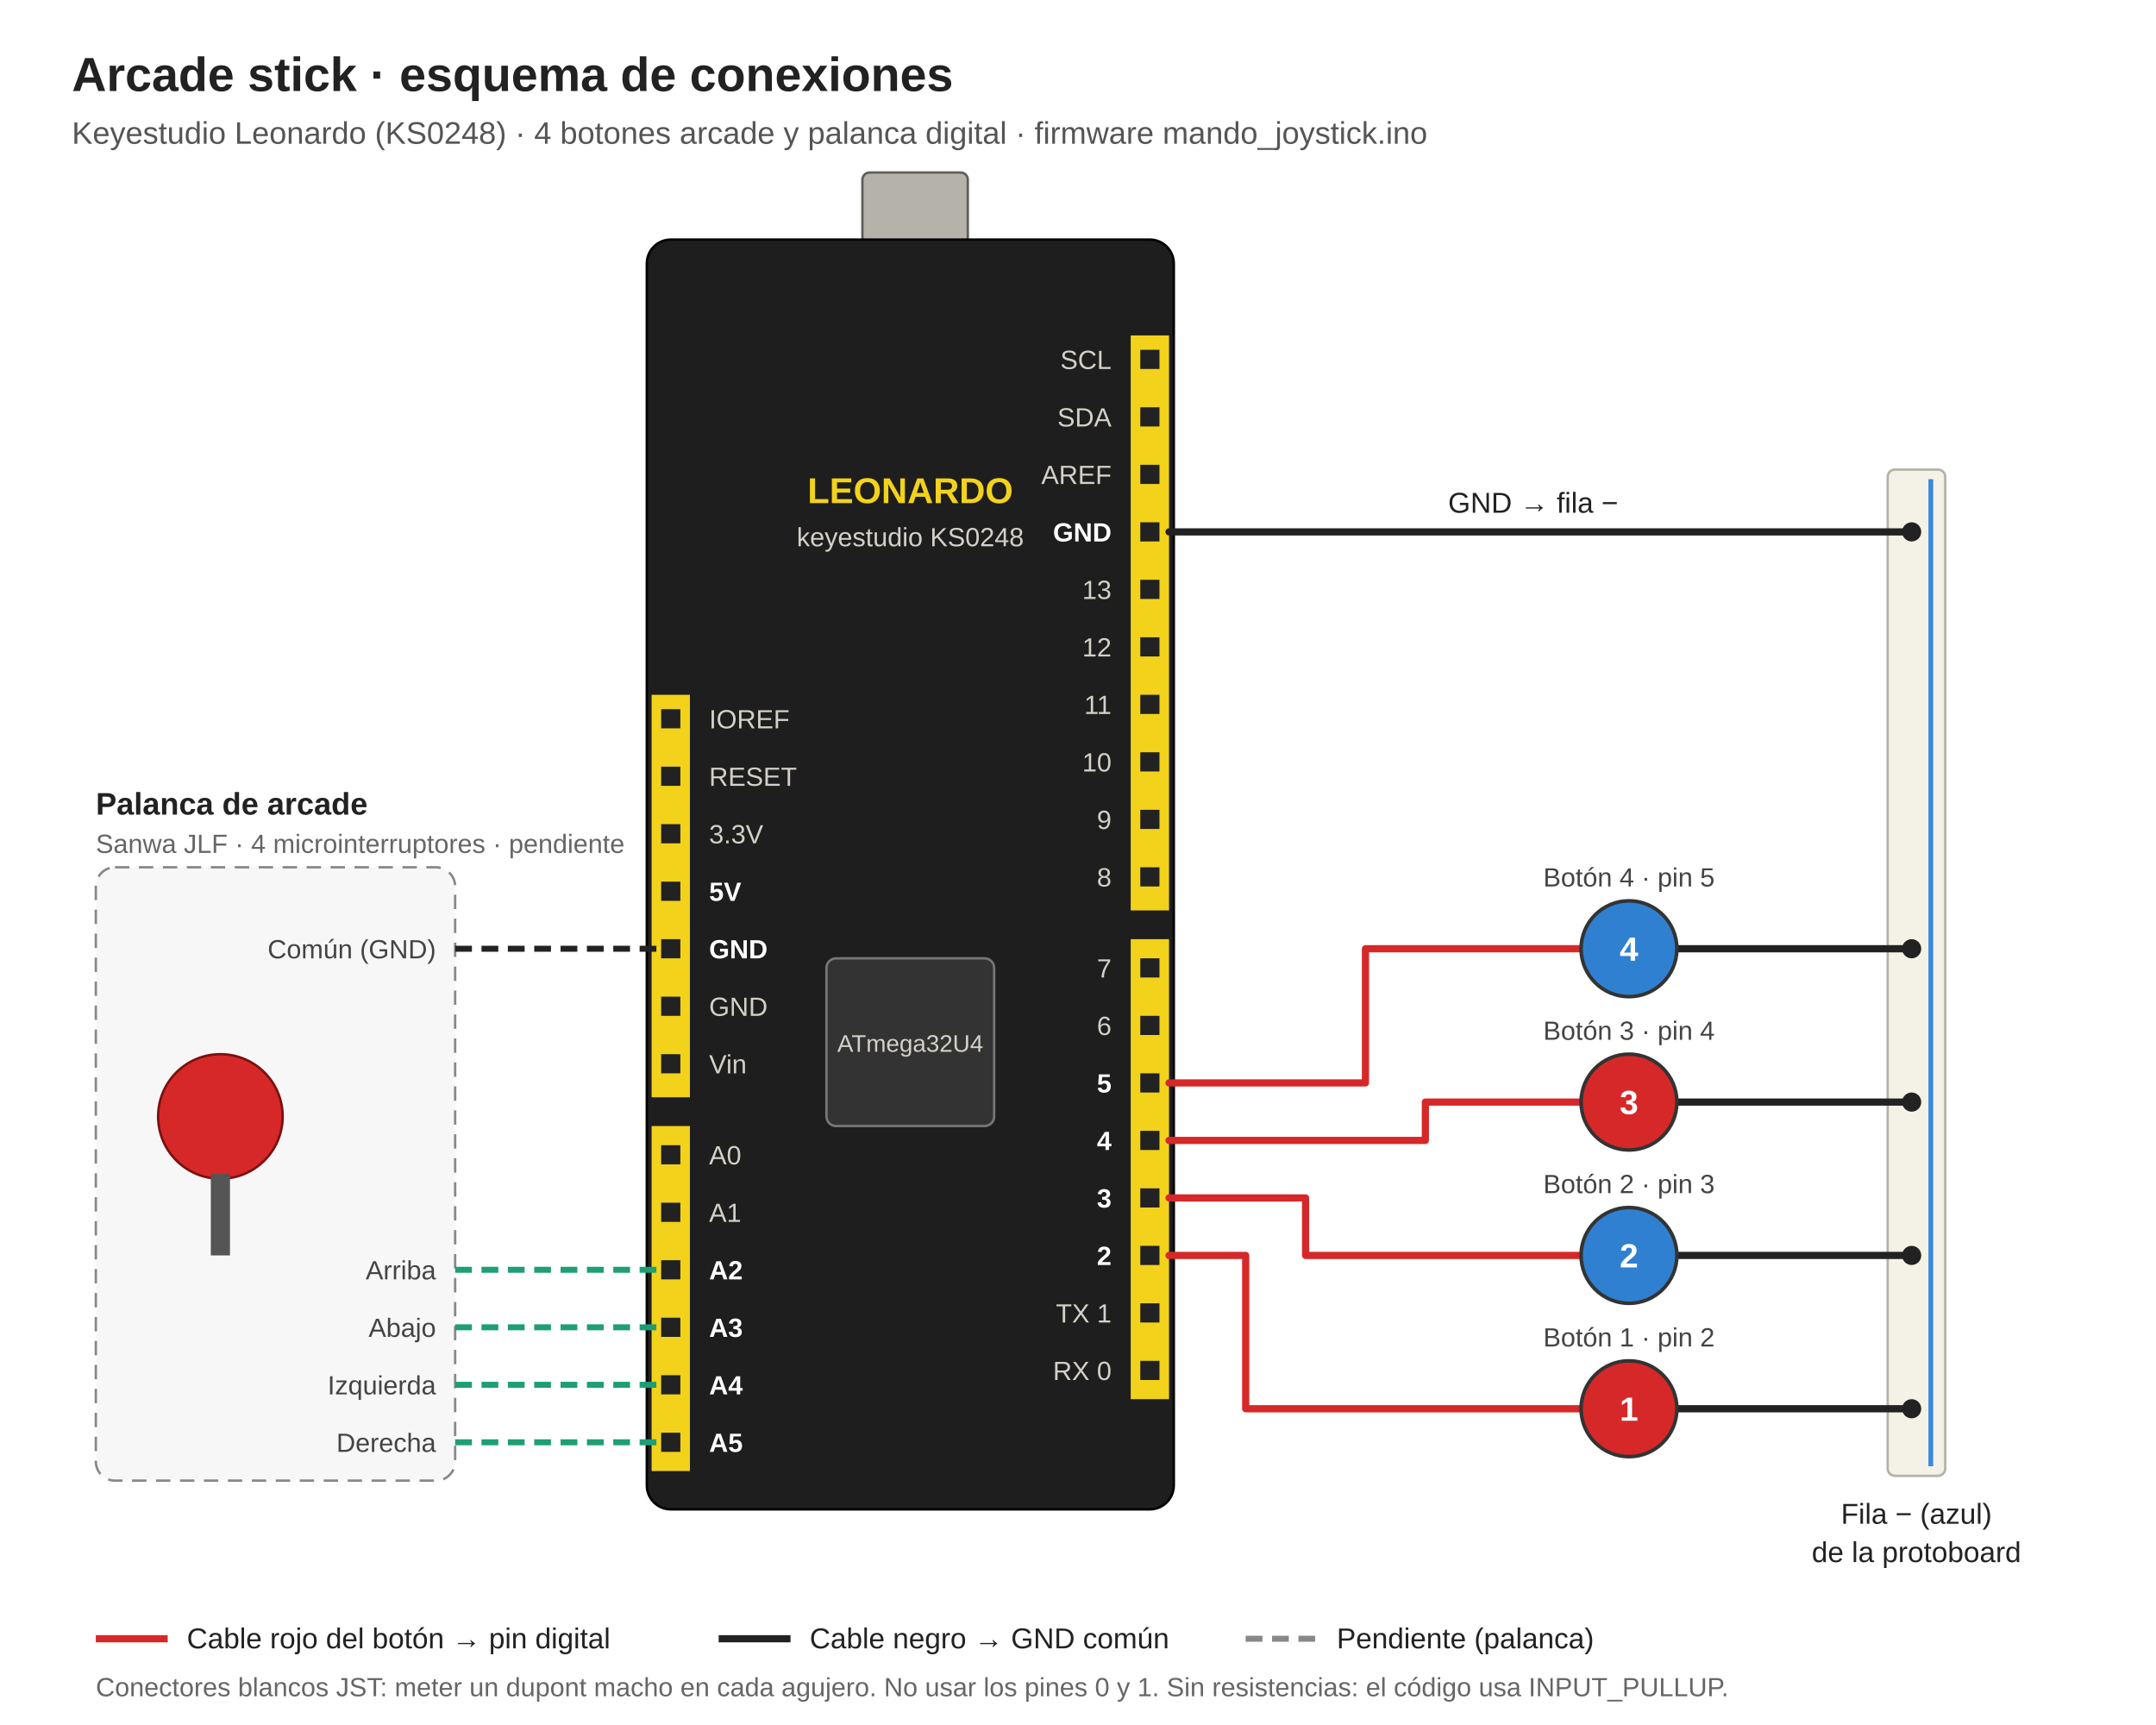
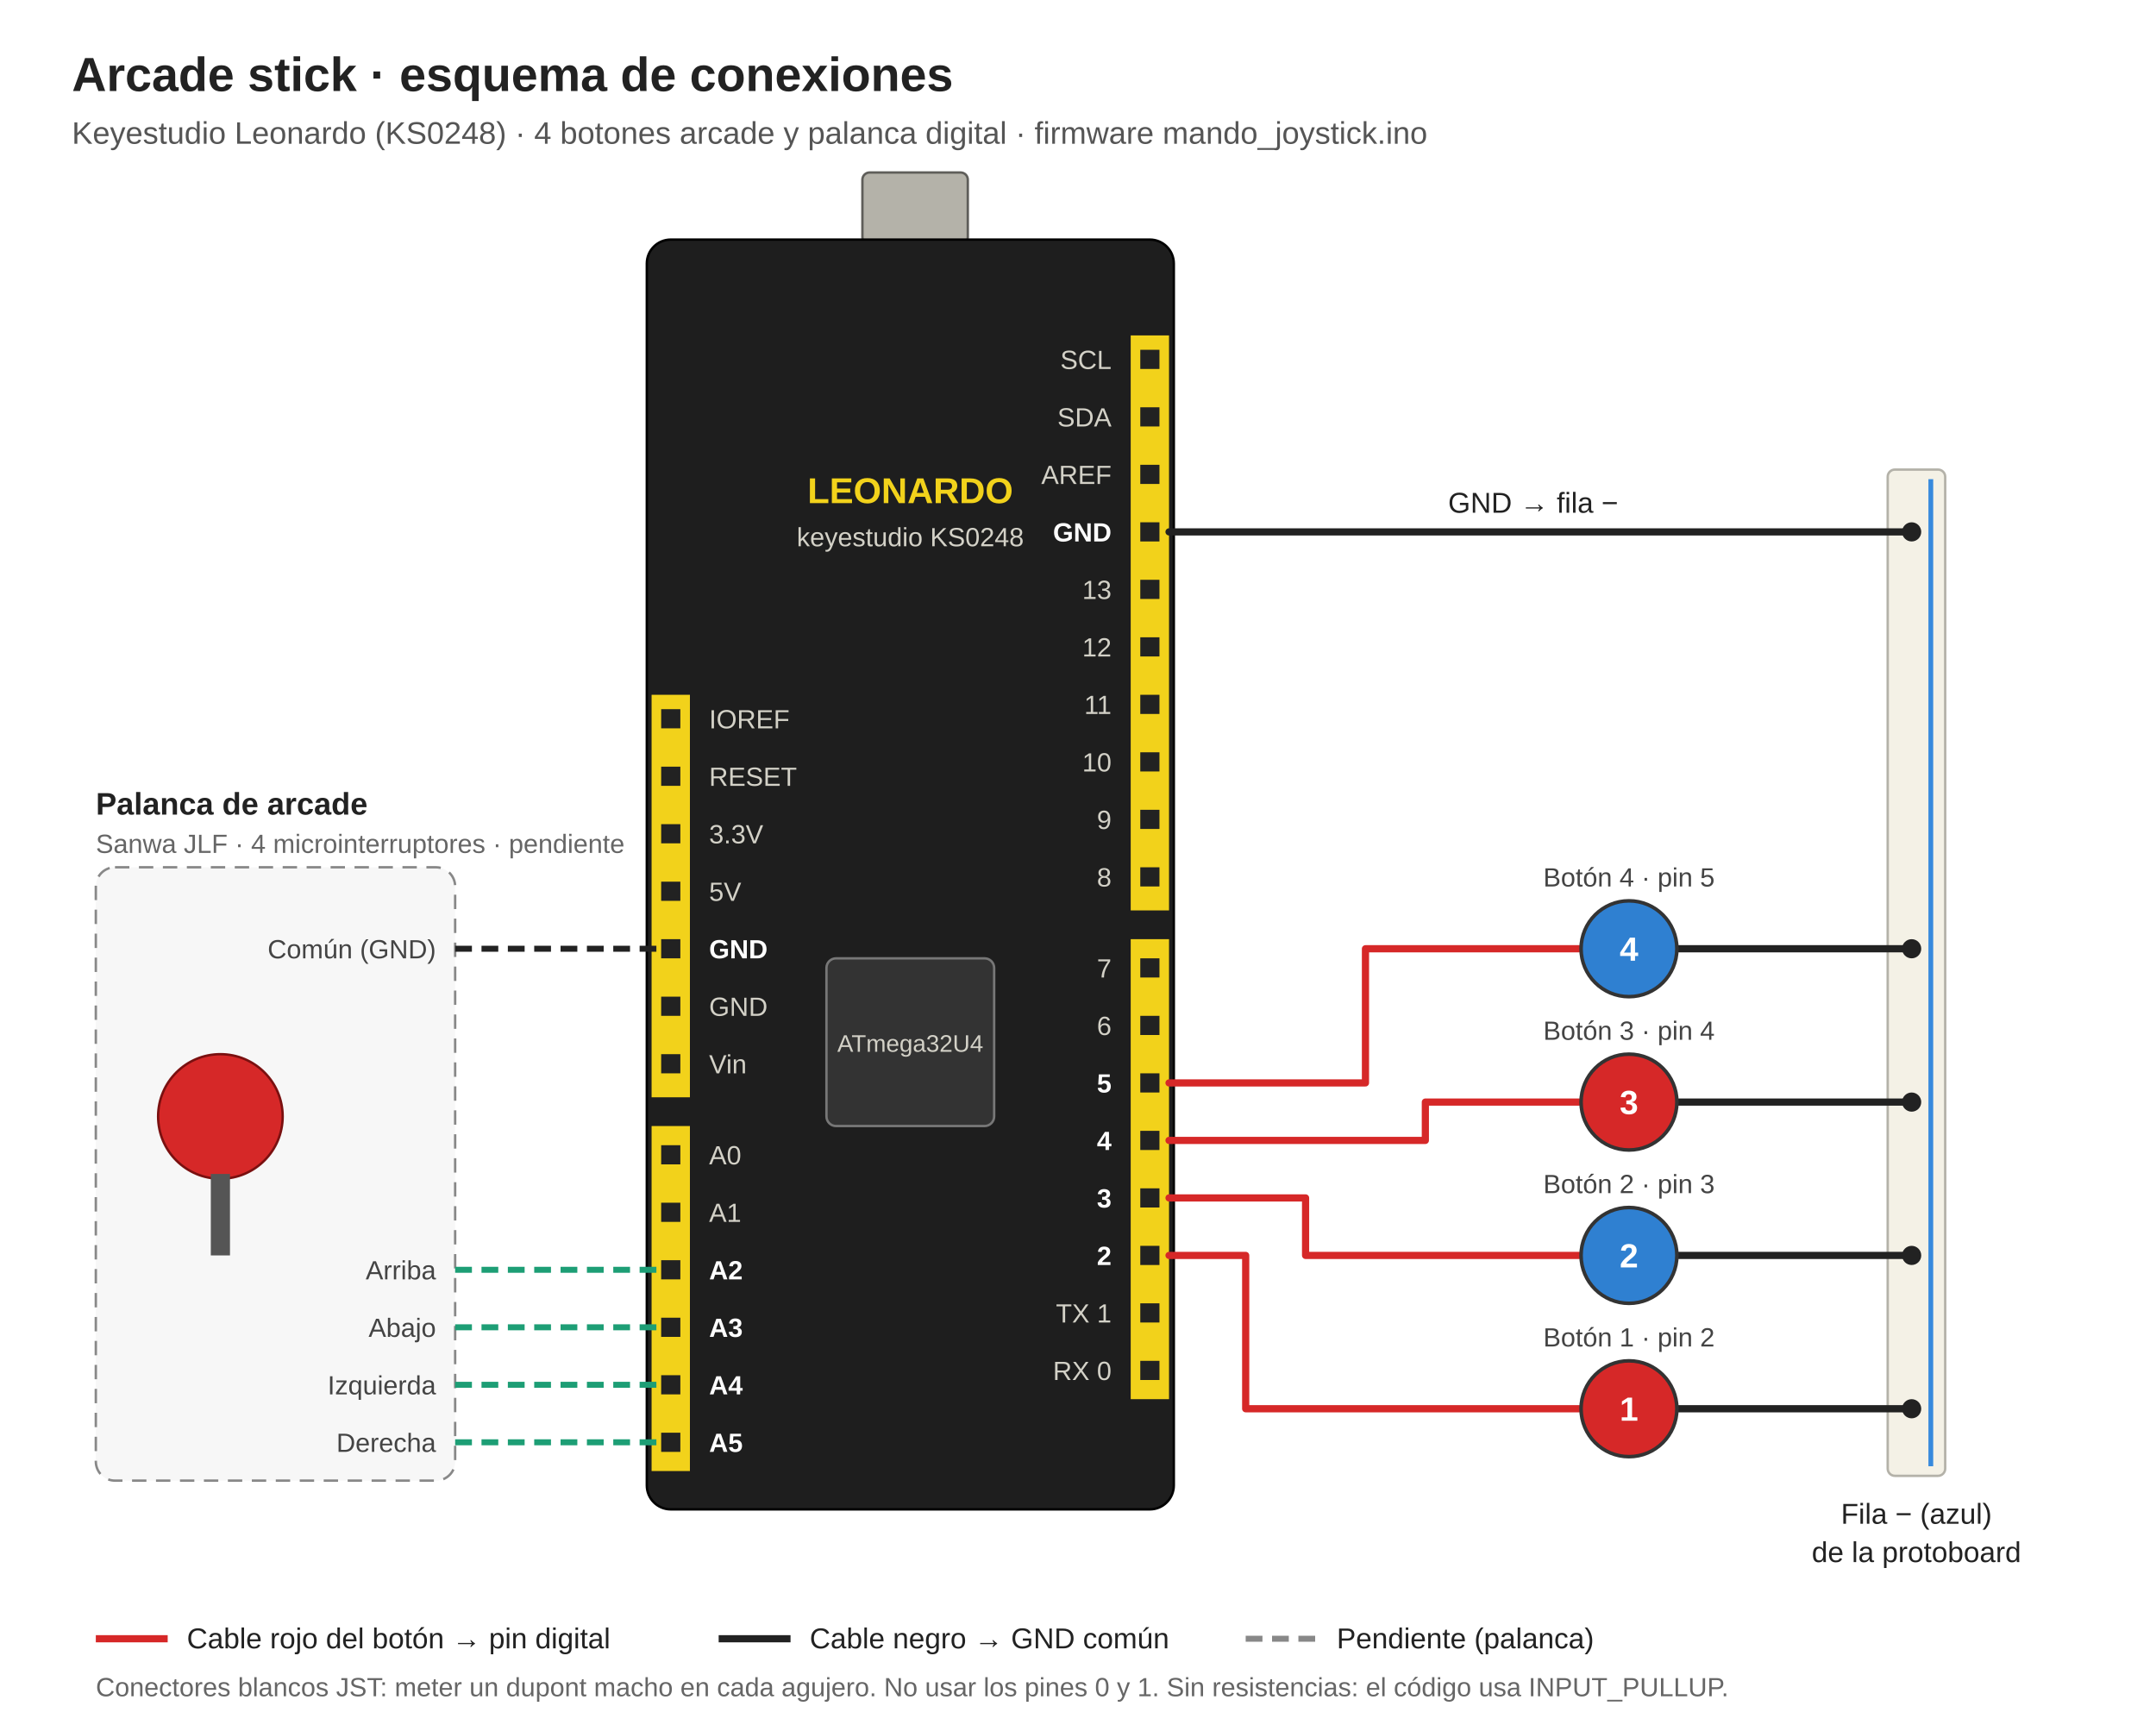
<svg xmlns="http://www.w3.org/2000/svg" width="900" height="720" viewBox="0 0 900 720" font-family="Arial, Helvetica, sans-serif" role="img">
  <rect width="900" height="720" fill="#FFFFFF" />
  <text x="30" y="38" font-size="20" font-weight="bold" fill="#222">Arcade stick · esquema de conexiones</text>
  <text x="30" y="60" font-size="13" fill="#555">Keyestudio Leonardo (KS0248) · 4 botones arcade y palanca digital · firmware mando_joystick.ino</text>
  <rect x="360" y="72" width="44" height="30" rx="3" fill="#B4B2A9" stroke="#5F5E5A" />
  <text x="382" y="122" font-size="11" fill="#D3D1C7" text-anchor="middle">USB al PC</text>
  <rect x="270" y="100" width="220" height="530" rx="10" fill="#1E1E1E" stroke="#000" />
  <text x="380" y="210" font-size="15" font-weight="bold" fill="#F2D21B" text-anchor="middle">LEONARDO</text>
  <text x="380" y="228" font-size="11" fill="#D3D1C7" text-anchor="middle">keyestudio KS0248</text>
  <rect x="345" y="400" width="70" height="70" rx="4" fill="#333" stroke="#777" />
  <text x="380" y="439" font-size="10" fill="#D3D1C7" text-anchor="middle">ATmega32U4</text>
  <rect x="472" y="140" width="16" height="240" fill="#F2D21B" />
  <rect x="472" y="392" width="16" height="192" fill="#F2D21B" />
  <g font-size="11" fill="#D3D1C7" text-anchor="end">
    <text x="464" y="154">SCL</text>
    <text x="464" y="178">SDA</text>
    <text x="464" y="202">AREF</text>
    <text x="464" y="226" fill="#FFFFFF" font-weight="bold">GND</text>
    <text x="464" y="250">13</text>
    <text x="464" y="274">12</text>
    <text x="464" y="298">11</text>
    <text x="464" y="322">10</text>
    <text x="464" y="346">9</text>
    <text x="464" y="370">8</text>
    <text x="464" y="408">7</text>
    <text x="464" y="432">6</text>
    <text x="464" y="456" fill="#FFFFFF" font-weight="bold">5</text>
    <text x="464" y="480" fill="#FFFFFF" font-weight="bold">4</text>
    <text x="464" y="504" fill="#FFFFFF" font-weight="bold">3</text>
    <text x="464" y="528" fill="#FFFFFF" font-weight="bold">2</text>
    <text x="464" y="552">TX 1</text>
    <text x="464" y="576">RX 0</text>
  </g>
  <g fill="#222">
    <rect x="476" y="146" width="8" height="8" />
    <rect x="476" y="170" width="8" height="8" />
    <rect x="476" y="194" width="8" height="8" />
    <rect x="476" y="218" width="8" height="8" />
    <rect x="476" y="242" width="8" height="8" />
    <rect x="476" y="266" width="8" height="8" />
    <rect x="476" y="290" width="8" height="8" />
    <rect x="476" y="314" width="8" height="8" />
    <rect x="476" y="338" width="8" height="8" />
    <rect x="476" y="362" width="8" height="8" />
    <rect x="476" y="400" width="8" height="8" />
    <rect x="476" y="424" width="8" height="8" />
    <rect x="476" y="448" width="8" height="8" />
    <rect x="476" y="472" width="8" height="8" />
    <rect x="476" y="496" width="8" height="8" />
    <rect x="476" y="520" width="8" height="8" />
    <rect x="476" y="544" width="8" height="8" />
    <rect x="476" y="568" width="8" height="8" />
  </g>
  <rect x="272" y="290" width="16" height="168" fill="#F2D21B" />
  <rect x="272" y="470" width="16" height="144" fill="#F2D21B" />
  <g font-size="11" fill="#D3D1C7">
    <text x="296" y="304">IOREF</text>
    <text x="296" y="328">RESET</text>
    <text x="296" y="352">3.3V</text>
-     <text x="296" y="376" fill="#FFFFFF" font-weight="bold">5V</text>
+     <text x="296" y="376">5V</text>
    <text x="296" y="400" fill="#FFFFFF" font-weight="bold">GND</text>
    <text x="296" y="424">GND</text>
    <text x="296" y="448">Vin</text>
    <text x="296" y="486">A0</text>
    <text x="296" y="510">A1</text>
    <text x="296" y="534" fill="#FFFFFF" font-weight="bold">A2</text>
    <text x="296" y="558" fill="#FFFFFF" font-weight="bold">A3</text>
    <text x="296" y="582" fill="#FFFFFF" font-weight="bold">A4</text>
    <text x="296" y="606" fill="#FFFFFF" font-weight="bold">A5</text>
  </g>
  <g fill="#222">
    <rect x="276" y="296" width="8" height="8" />
    <rect x="276" y="320" width="8" height="8" />
    <rect x="276" y="344" width="8" height="8" />
    <rect x="276" y="368" width="8" height="8" />
    <rect x="276" y="392" width="8" height="8" />
    <rect x="276" y="416" width="8" height="8" />
    <rect x="276" y="440" width="8" height="8" />
    <rect x="276" y="478" width="8" height="8" />
    <rect x="276" y="502" width="8" height="8" />
    <rect x="276" y="526" width="8" height="8" />
    <rect x="276" y="550" width="8" height="8" />
    <rect x="276" y="574" width="8" height="8" />
    <rect x="276" y="598" width="8" height="8" />
  </g>
  <rect x="788" y="196" width="24" height="420" rx="3" fill="#F4F1E6" stroke="#B4B2A9" />
  <line x1="806" y1="200" x2="806" y2="612" stroke="#378ADD" stroke-width="2" />
  <text x="800" y="636" font-size="12" fill="#222" text-anchor="middle">Fila − (azul)</text>
  <text x="800" y="652" font-size="12" fill="#222" text-anchor="middle">de la protoboard</text>
  <polyline points="488,222 798,222" fill="none" stroke="#222" stroke-width="3" stroke-linecap="round" />
  <circle cx="798" cy="222" r="4" fill="#222" />
  <text x="640" y="214" font-size="12" fill="#222" text-anchor="middle">GND → fila −</text>
  <g fill="none" stroke="#D62828" stroke-width="3" stroke-linejoin="round" stroke-linecap="round">
    <polyline points="488,452 570,452 570,396 660,396" />
    <polyline points="488,476 595,476 595,460 660,460" />
    <polyline points="488,500 545,500 545,524 660,524" />
    <polyline points="488,524 520,524 520,588 660,588" />
  </g>
  <g fill="none" stroke="#222" stroke-width="3" stroke-linecap="round">
    <line x1="700" y1="396" x2="798" y2="396" />
    <line x1="700" y1="460" x2="798" y2="460" />
    <line x1="700" y1="524" x2="798" y2="524" />
    <line x1="700" y1="588" x2="798" y2="588" />
  </g>
  <g fill="#222">
    <circle cx="798" cy="396" r="4" />
    <circle cx="798" cy="460" r="4" />
    <circle cx="798" cy="524" r="4" />
    <circle cx="798" cy="588" r="4" />
  </g>
  <g stroke="#333" stroke-width="1.5">
    <circle cx="680" cy="396" r="20" fill="#2F80D1" />
    <circle cx="680" cy="460" r="20" fill="#D62828" />
    <circle cx="680" cy="524" r="20" fill="#2F80D1" />
    <circle cx="680" cy="588" r="20" fill="#D62828" />
  </g>
  <g font-size="14" font-weight="bold" fill="#FFFFFF" text-anchor="middle">
    <text x="680" y="401">4</text>
    <text x="680" y="465">3</text>
    <text x="680" y="529">2</text>
    <text x="680" y="593">1</text>
  </g>
  <g font-size="11" fill="#444" text-anchor="middle">
    <text x="680" y="370">Botón 4 · pin 5</text>
    <text x="680" y="434">Botón 3 · pin 4</text>
    <text x="680" y="498">Botón 2 · pin 3</text>
    <text x="680" y="562">Botón 1 · pin 2</text>
  </g>
  <text x="40" y="340" font-size="13" font-weight="bold" fill="#222">Palanca de arcade</text>
  <text x="40" y="356" font-size="11" fill="#666">Sanwa JLF · 4 microinterruptores · pendiente</text>
  <rect x="40" y="362" width="150" height="256" rx="8" fill="#F7F7F7" stroke="#888" stroke-dasharray="6 4" />
  <circle cx="92" cy="466" r="26" fill="#D62828" stroke="#7a1010" />
  <rect x="88" y="490" width="8" height="34" fill="#555" />
  <g font-size="11" fill="#444" text-anchor="end">
    <text x="182" y="400">Común (GND)</text>
    <text x="182" y="534">Arriba</text>
    <text x="182" y="558">Abajo</text>
    <text x="182" y="582">Izquierda</text>
    <text x="182" y="606">Derecha</text>
  </g>
  <g fill="none" stroke-width="2.5" stroke-dasharray="7 4">
    <line x1="190" y1="396" x2="276" y2="396" stroke="#222" />
    <line x1="190" y1="530" x2="276" y2="530" stroke="#1D9E75" />
    <line x1="190" y1="554" x2="276" y2="554" stroke="#1D9E75" />
    <line x1="190" y1="578" x2="276" y2="578" stroke="#1D9E75" />
    <line x1="190" y1="602" x2="276" y2="602" stroke="#1D9E75" />
  </g>
  <line x1="40" y1="684" x2="70" y2="684" stroke="#D62828" stroke-width="3" />
  <text x="78" y="688" font-size="12" fill="#222">Cable rojo del botón → pin digital</text>
  <line x1="300" y1="684" x2="330" y2="684" stroke="#222" stroke-width="3" />
  <text x="338" y="688" font-size="12" fill="#222">Cable negro → GND común</text>
  <line x1="520" y1="684" x2="550" y2="684" stroke="#888" stroke-width="2.5" stroke-dasharray="7 4" />
  <text x="558" y="688" font-size="12" fill="#222">Pendiente (palanca)</text>
  <text x="40" y="708" font-size="11" fill="#666">Conectores blancos JST: meter un dupont macho en cada agujero. No usar los pines 0 y 1. Sin resistencias: el código usa INPUT_PULLUP.</text>
</svg>
